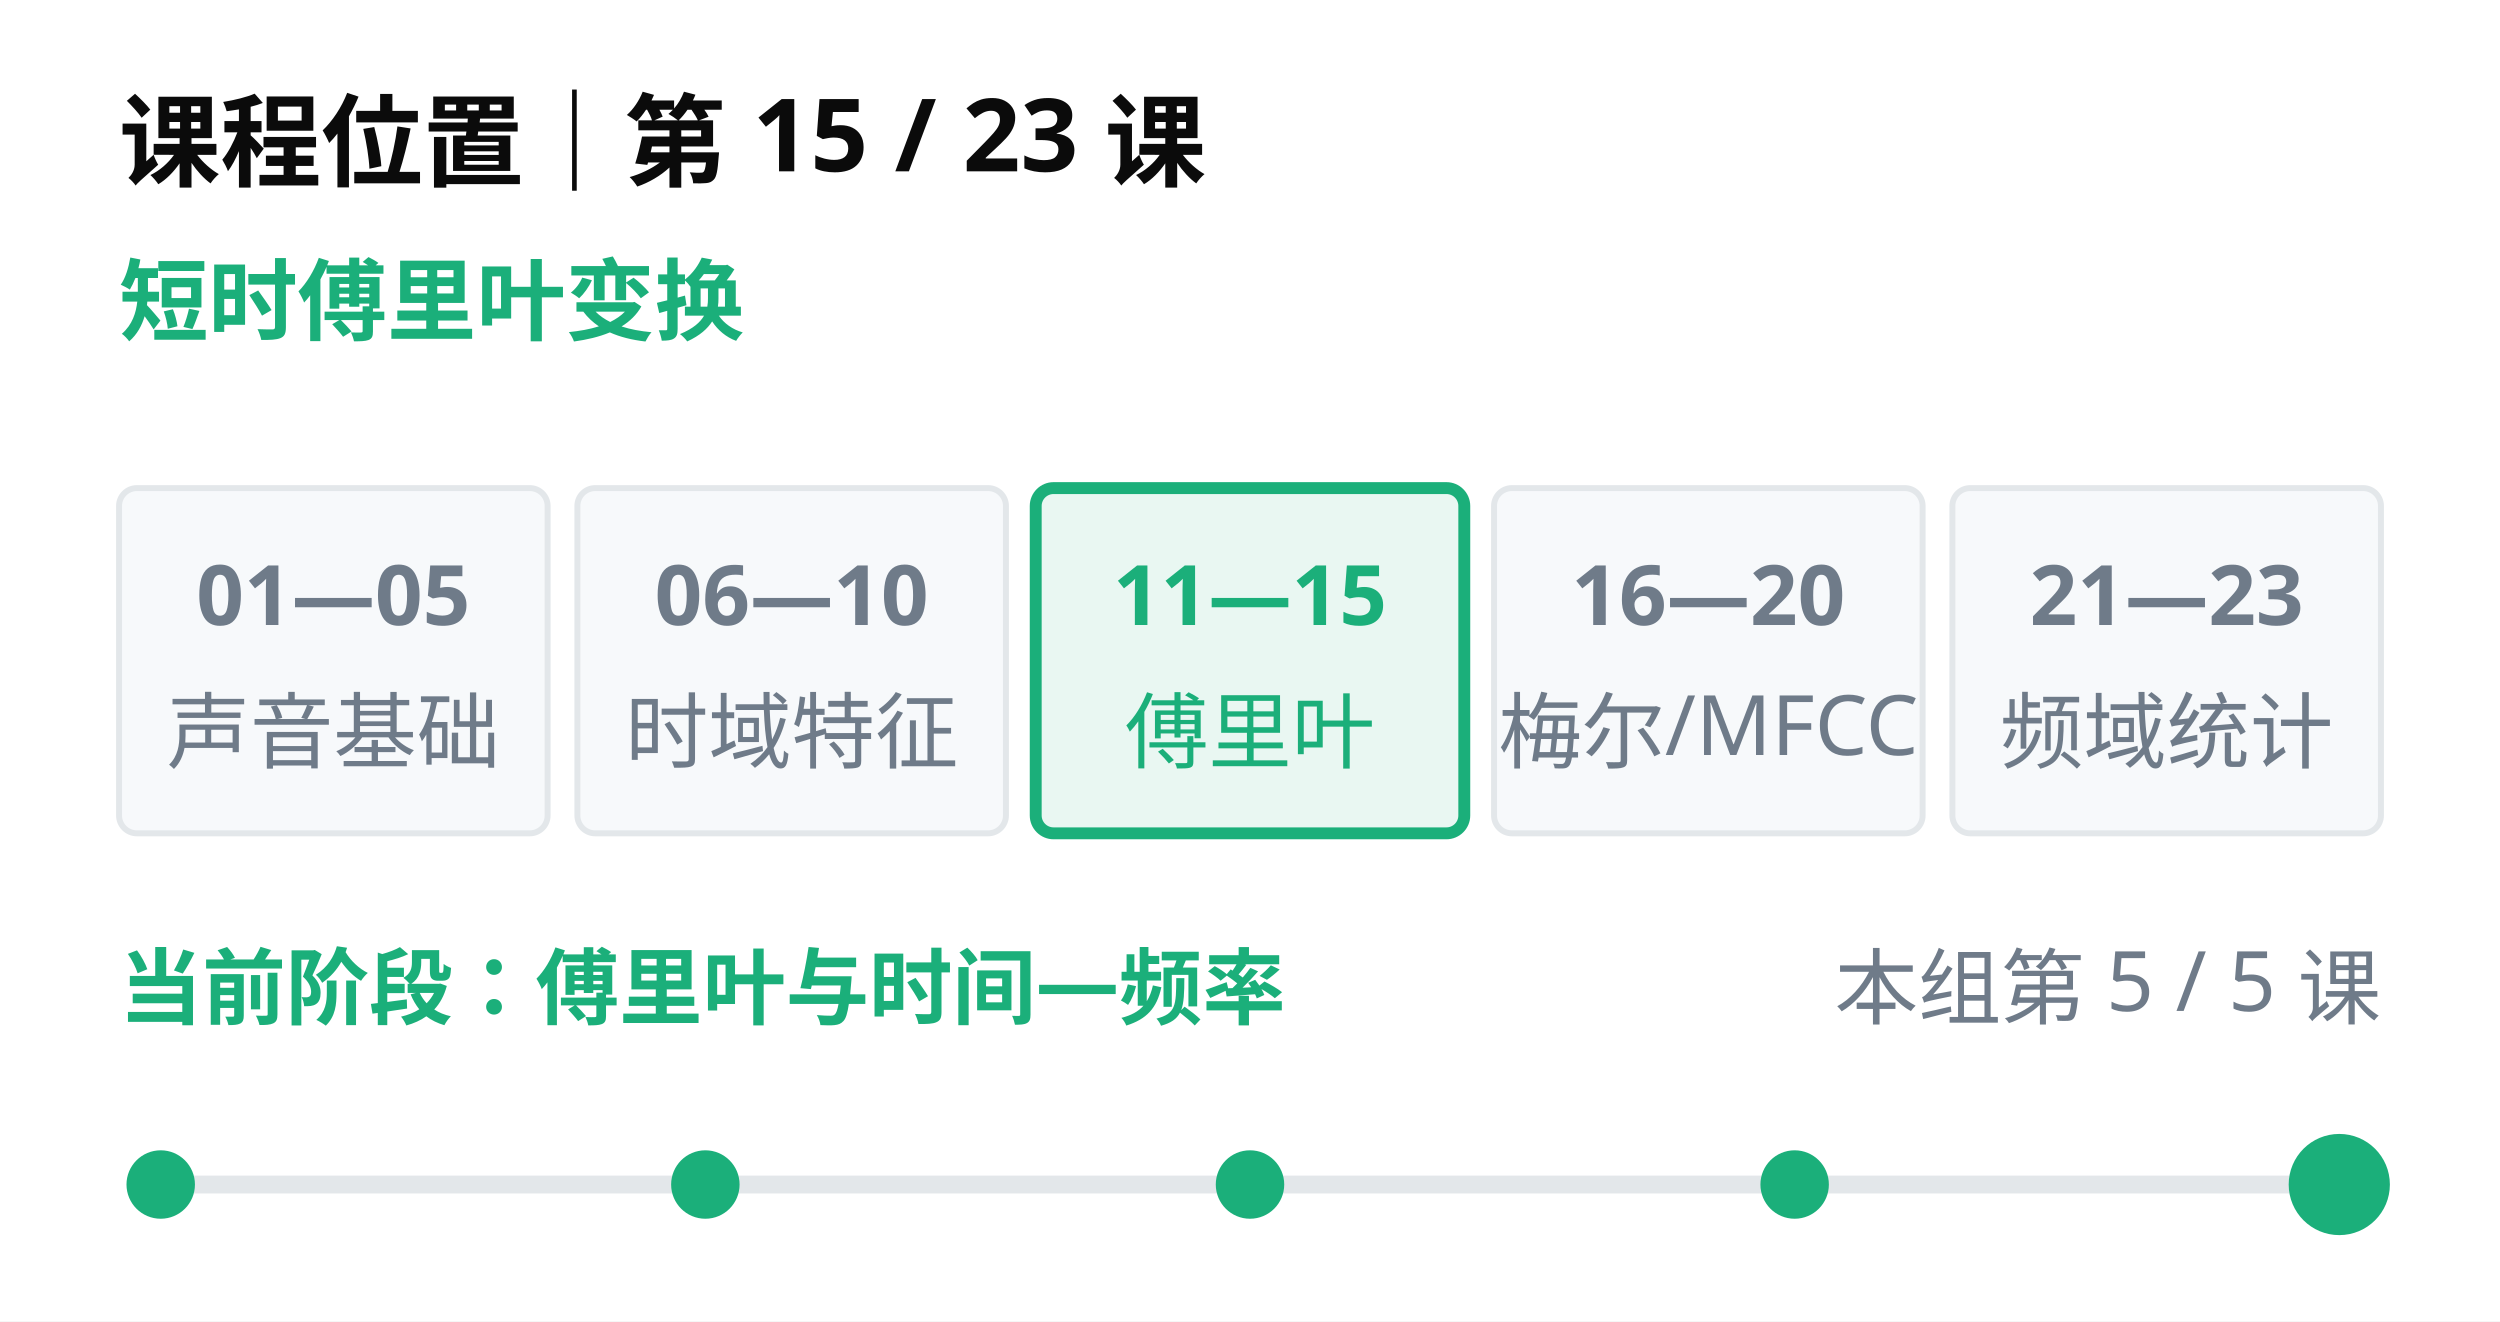
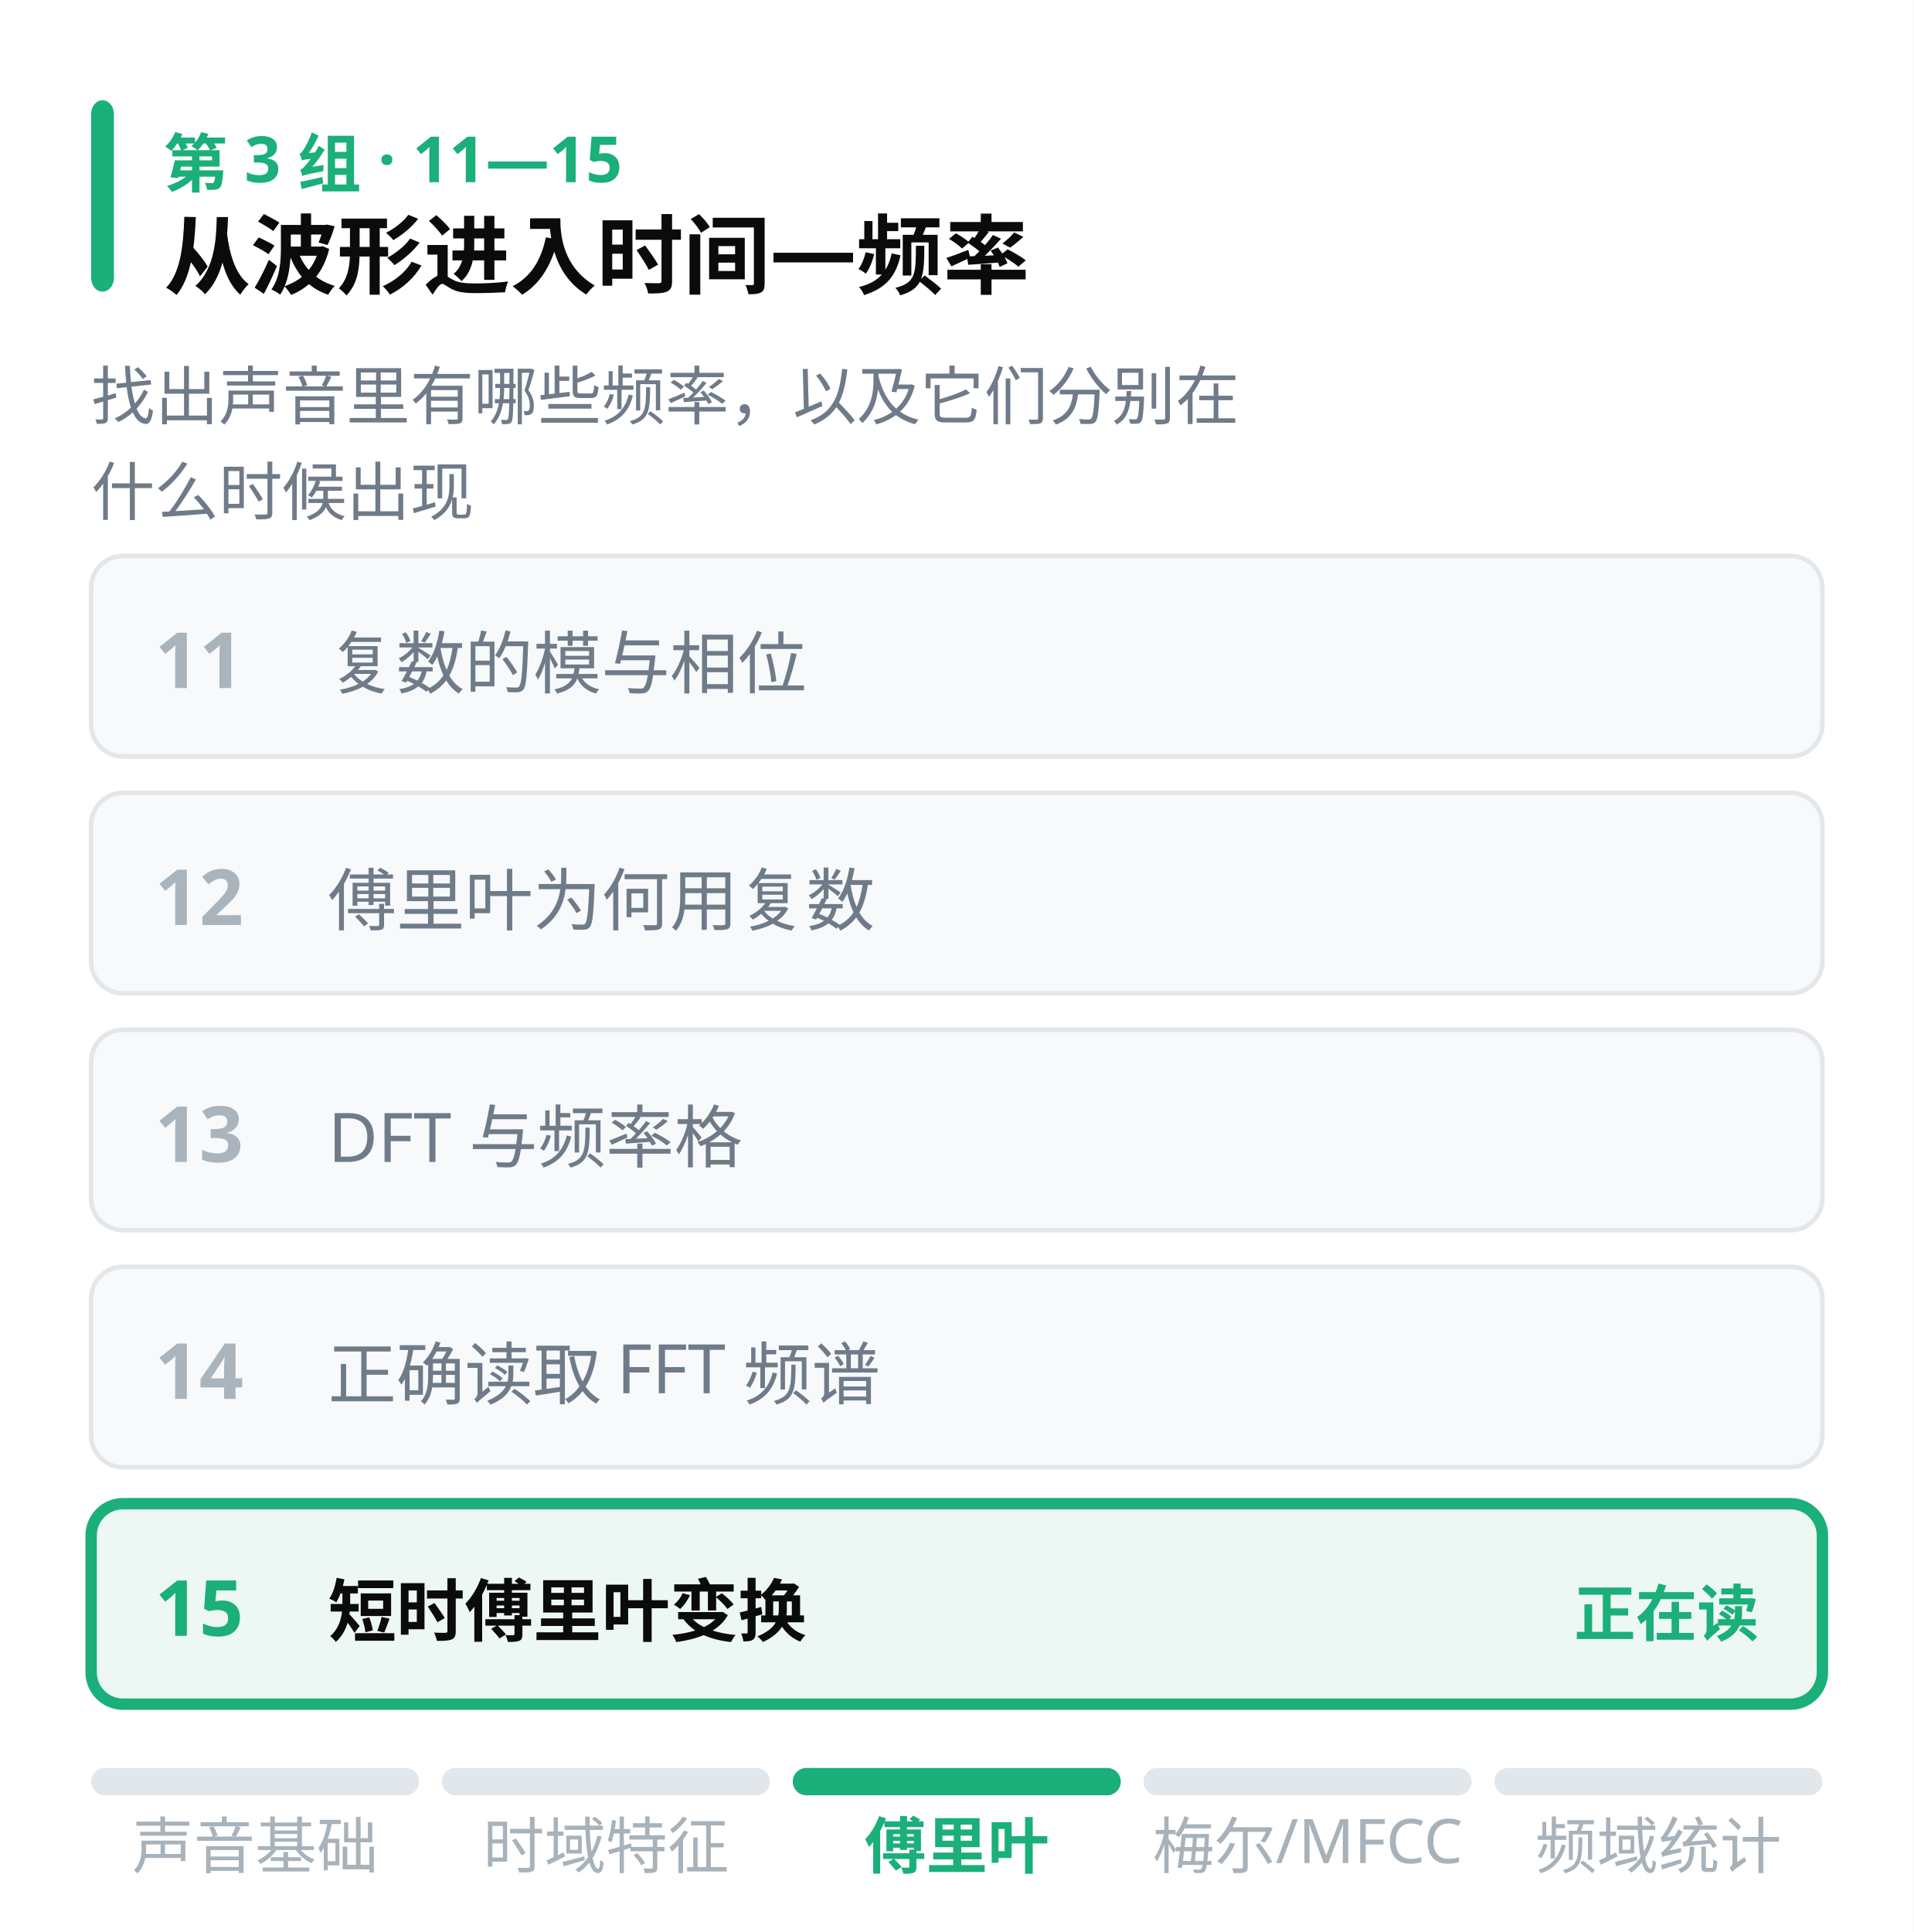
- <svg xmlns="http://www.w3.org/2000/svg" viewBox="0 0 420 222" width="420" height="222" font-family="Microsoft YaHei, PingFang SC, Noto Sans SC, Hiragino Sans GB, sans-serif" fill="#0b0b0b" role="img" aria-label="第 15 课在二十三课课程路线中的位置">
-   <rect width="420" height="222" fill="#ffffff" />
-   <text x="20" y="30" font-size="17" font-weight="700" fill="#0b0b0b" text-anchor="start">课程位置｜第 15 / 23 课</text>
-   <text x="20" y="56" font-size="15" font-weight="700" fill="#1baf7a" text-anchor="start">短时傅里叶变换</text>
-   <rect x="20" y="82" width="72" height="58" rx="3" fill="#f7f9fb" stroke="#e3e7ea" stroke-width="1" />
-   <text x="56" y="105" font-size="14" font-weight="700" fill="#6f7b89" text-anchor="middle">01—05</text>
-   <text x="56" y="128" font-size="14" font-weight="400" fill="#6f7b89" text-anchor="middle">声音基础</text>
-   <rect x="97" y="82" width="72" height="58" rx="3" fill="#f7f9fb" stroke="#e3e7ea" stroke-width="1" />
-   <text x="133" y="105" font-size="14" font-weight="700" fill="#6f7b89" text-anchor="middle">06—10</text>
-   <text x="133" y="128" font-size="14" font-weight="400" fill="#6f7b89" text-anchor="middle">时域特征</text>
-   <rect x="174" y="82" width="72" height="58" rx="3" fill="#1baf7a18" stroke="#1baf7a" stroke-width="2" />
-   <text x="210" y="105" font-size="14" font-weight="700" fill="#1baf7a" text-anchor="middle">11—15</text>
-   <text x="210" y="128" font-size="14" font-weight="400" fill="#1baf7a" text-anchor="middle">傅里叶</text>
-   <rect x="251" y="82" width="72" height="58" rx="3" fill="#f7f9fb" stroke="#e3e7ea" stroke-width="1" />
-   <text x="287" y="105" font-size="14" font-weight="700" fill="#6f7b89" text-anchor="middle">16—20</text>
-   <text x="287" y="128" font-size="14" font-weight="400" fill="#6f7b89" text-anchor="middle">梅尔/MFCC</text>
-   <rect x="328" y="82" width="72" height="58" rx="3" fill="#f7f9fb" stroke="#e3e7ea" stroke-width="1" />
-   <text x="364" y="105" font-size="14" font-weight="700" fill="#6f7b89" text-anchor="middle">21—23</text>
-   <text x="364" y="128" font-size="14" font-weight="400" fill="#6f7b89" text-anchor="middle">频域统计</text>
-   <text x="20" y="171" font-size="14" font-weight="700" fill="#1baf7a" text-anchor="start">当前阶段：傅里叶与时间—频率</text>
-   <text x="400" y="171" font-size="14" font-weight="400" fill="#6f7b89" text-anchor="end">本组第 5 / 5 课</text>
-   <line x1="27.0" y1="199.0" x2="393.0" y2="199.0" stroke="#e3e7ea" stroke-width="3" stroke-linecap="round" />
-   <circle cx="27" cy="199" r="5" fill="#1baf7a" stroke="#1baf7a" stroke-width="1.5" />
-   <circle cx="118.5" cy="199" r="5" fill="#1baf7a" stroke="#1baf7a" stroke-width="1.5" />
-   <circle cx="210" cy="199" r="5" fill="#1baf7a" stroke="#1baf7a" stroke-width="1.5" />
-   <circle cx="301.5" cy="199" r="5" fill="#1baf7a" stroke="#1baf7a" stroke-width="1.5" />
-   <circle cx="393" cy="199" r="7" fill="#1baf7a" stroke="#1baf7a" stroke-width="3" />
+ <svg xmlns="http://www.w3.org/2000/svg" viewBox="0 0 420 424" width="420" height="424" font-family="Microsoft YaHei, PingFang SC, Noto Sans SC, Hiragino Sans GB, sans-serif" fill="#0b0b0b" role="img" aria-label="第 15 课属于第 3 组「从波形进入时间—频率」，本组共 5 课">
+   <rect width="420" height="424" fill="#ffffff" />
+   <rect x="20" y="22" width="5" height="42" rx="3" fill="#1baf7a" stroke="none" stroke-width="1" />
+   <text x="36" y="41" font-size="14" font-weight="700" fill="#1baf7a" text-anchor="start">第 3 组 · 11—15</text>
+   <text x="36" y="63" font-size="19" font-weight="700" fill="#0b0b0b" text-anchor="start">从波形进入时间—频率</text>
+   <text x="20" y="92" font-size="14" font-weight="400" fill="#6f7b89" text-anchor="start">
+     <tspan x="20" dy="0">找出声音里有哪些频率，以及它们分别在</tspan>
+     <tspan x="20" dy="21">什么时候出现</tspan>
+   </text>
+   <rect x="20" y="122" width="380" height="44" rx="7" fill="#f7f9fb" stroke="#e3e7ea" stroke-width="1" />
+   <text x="34" y="151" font-size="17" font-weight="700" fill="#aab4bd" text-anchor="start">11</text>
+   <text x="72" y="151" font-size="15" font-weight="400" fill="#6f7b89" text-anchor="start">复数的模与相位</text>
+   <rect x="20" y="174" width="380" height="44" rx="7" fill="#f7f9fb" stroke="#e3e7ea" stroke-width="1" />
+   <text x="34" y="203" font-size="17" font-weight="700" fill="#aab4bd" text-anchor="start">12</text>
+   <text x="72" y="203" font-size="15" font-weight="400" fill="#6f7b89" text-anchor="start">傅里叶为何用复数</text>
+   <rect x="20" y="226" width="380" height="44" rx="7" fill="#f7f9fb" stroke="#e3e7ea" stroke-width="1" />
+   <text x="34" y="255" font-size="17" font-weight="700" fill="#aab4bd" text-anchor="start">13</text>
+   <text x="72" y="255" font-size="15" font-weight="400" fill="#6f7b89" text-anchor="start">DFT 与频率格</text>
+   <rect x="20" y="278" width="380" height="44" rx="7" fill="#f7f9fb" stroke="#e3e7ea" stroke-width="1" />
+   <text x="34" y="307" font-size="17" font-weight="700" fill="#aab4bd" text-anchor="start">14</text>
+   <text x="72" y="307" font-size="15" font-weight="400" fill="#6f7b89" text-anchor="start">正确读取 FFT 频谱</text>
+   <rect x="20" y="330" width="380" height="44" rx="7" fill="#1baf7a14" stroke="#1baf7a" stroke-width="2.5" />
+   <text x="34" y="359" font-size="17" font-weight="700" fill="#1baf7a" text-anchor="start">15</text>
+   <text x="72" y="359" font-size="15" font-weight="700" fill="#0b0b0b" text-anchor="start">短时傅里叶变换</text>
+   <text x="386" y="359" font-size="13.5" font-weight="700" fill="#1baf7a" text-anchor="end">正在读</text>
+   <rect x="20" y="388" width="72" height="6" rx="3" fill="#e2e7ec" stroke="none" stroke-width="1" />
+   <text x="56" y="410" font-size="13.5" font-weight="400" fill="#a8b2bb" text-anchor="middle">声音基础</text>
+   <rect x="97" y="388" width="72" height="6" rx="3" fill="#e2e7ec" stroke="none" stroke-width="1" />
+   <text x="133" y="410" font-size="13.5" font-weight="400" fill="#a8b2bb" text-anchor="middle">时域特征</text>
+   <rect x="174" y="388" width="72" height="6" rx="3" fill="#1baf7a" stroke="none" stroke-width="1" />
+   <text x="210" y="410" font-size="13.5" font-weight="700" fill="#1baf7a" text-anchor="middle">傅里叶</text>
+   <rect x="251" y="388" width="72" height="6" rx="3" fill="#e2e7ec" stroke="none" stroke-width="1" />
+   <text x="287" y="410" font-size="13.5" font-weight="400" fill="#a8b2bb" text-anchor="middle">梅尔/MFCC</text>
+   <rect x="328" y="388" width="72" height="6" rx="3" fill="#e2e7ec" stroke="none" stroke-width="1" />
+   <text x="364" y="410" font-size="13.5" font-weight="400" fill="#a8b2bb" text-anchor="middle">频域统计</text>
</svg>
